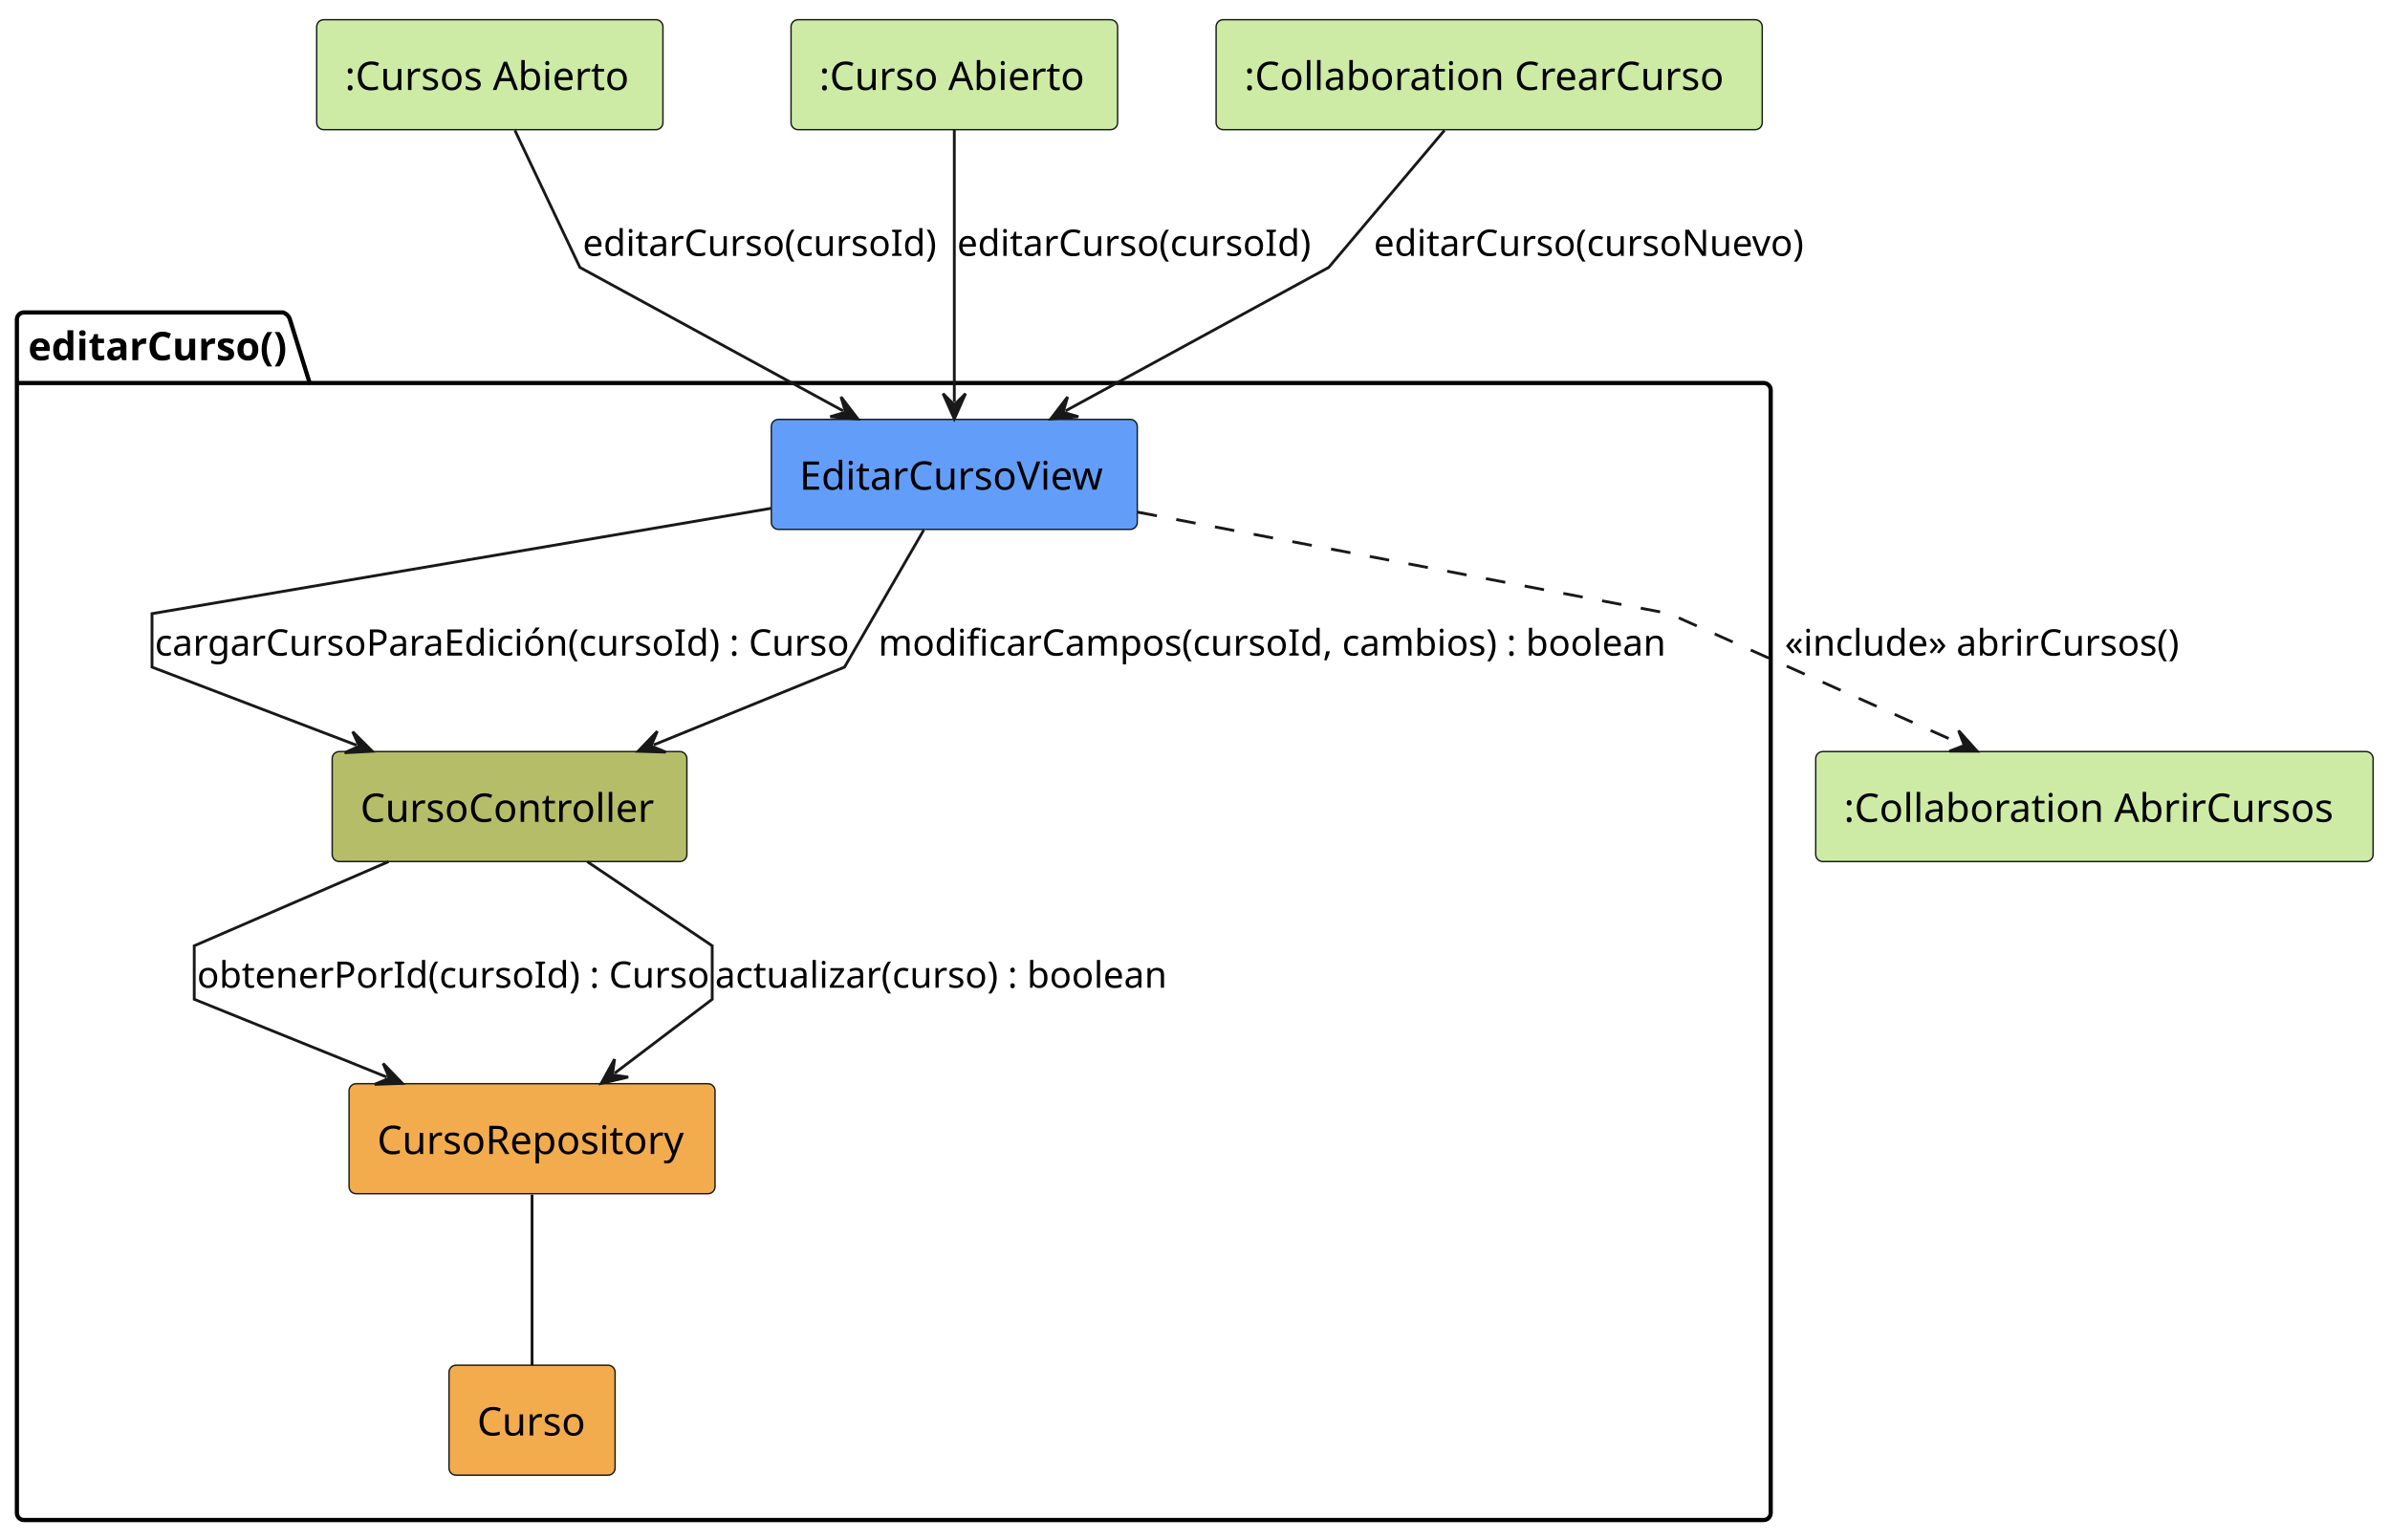
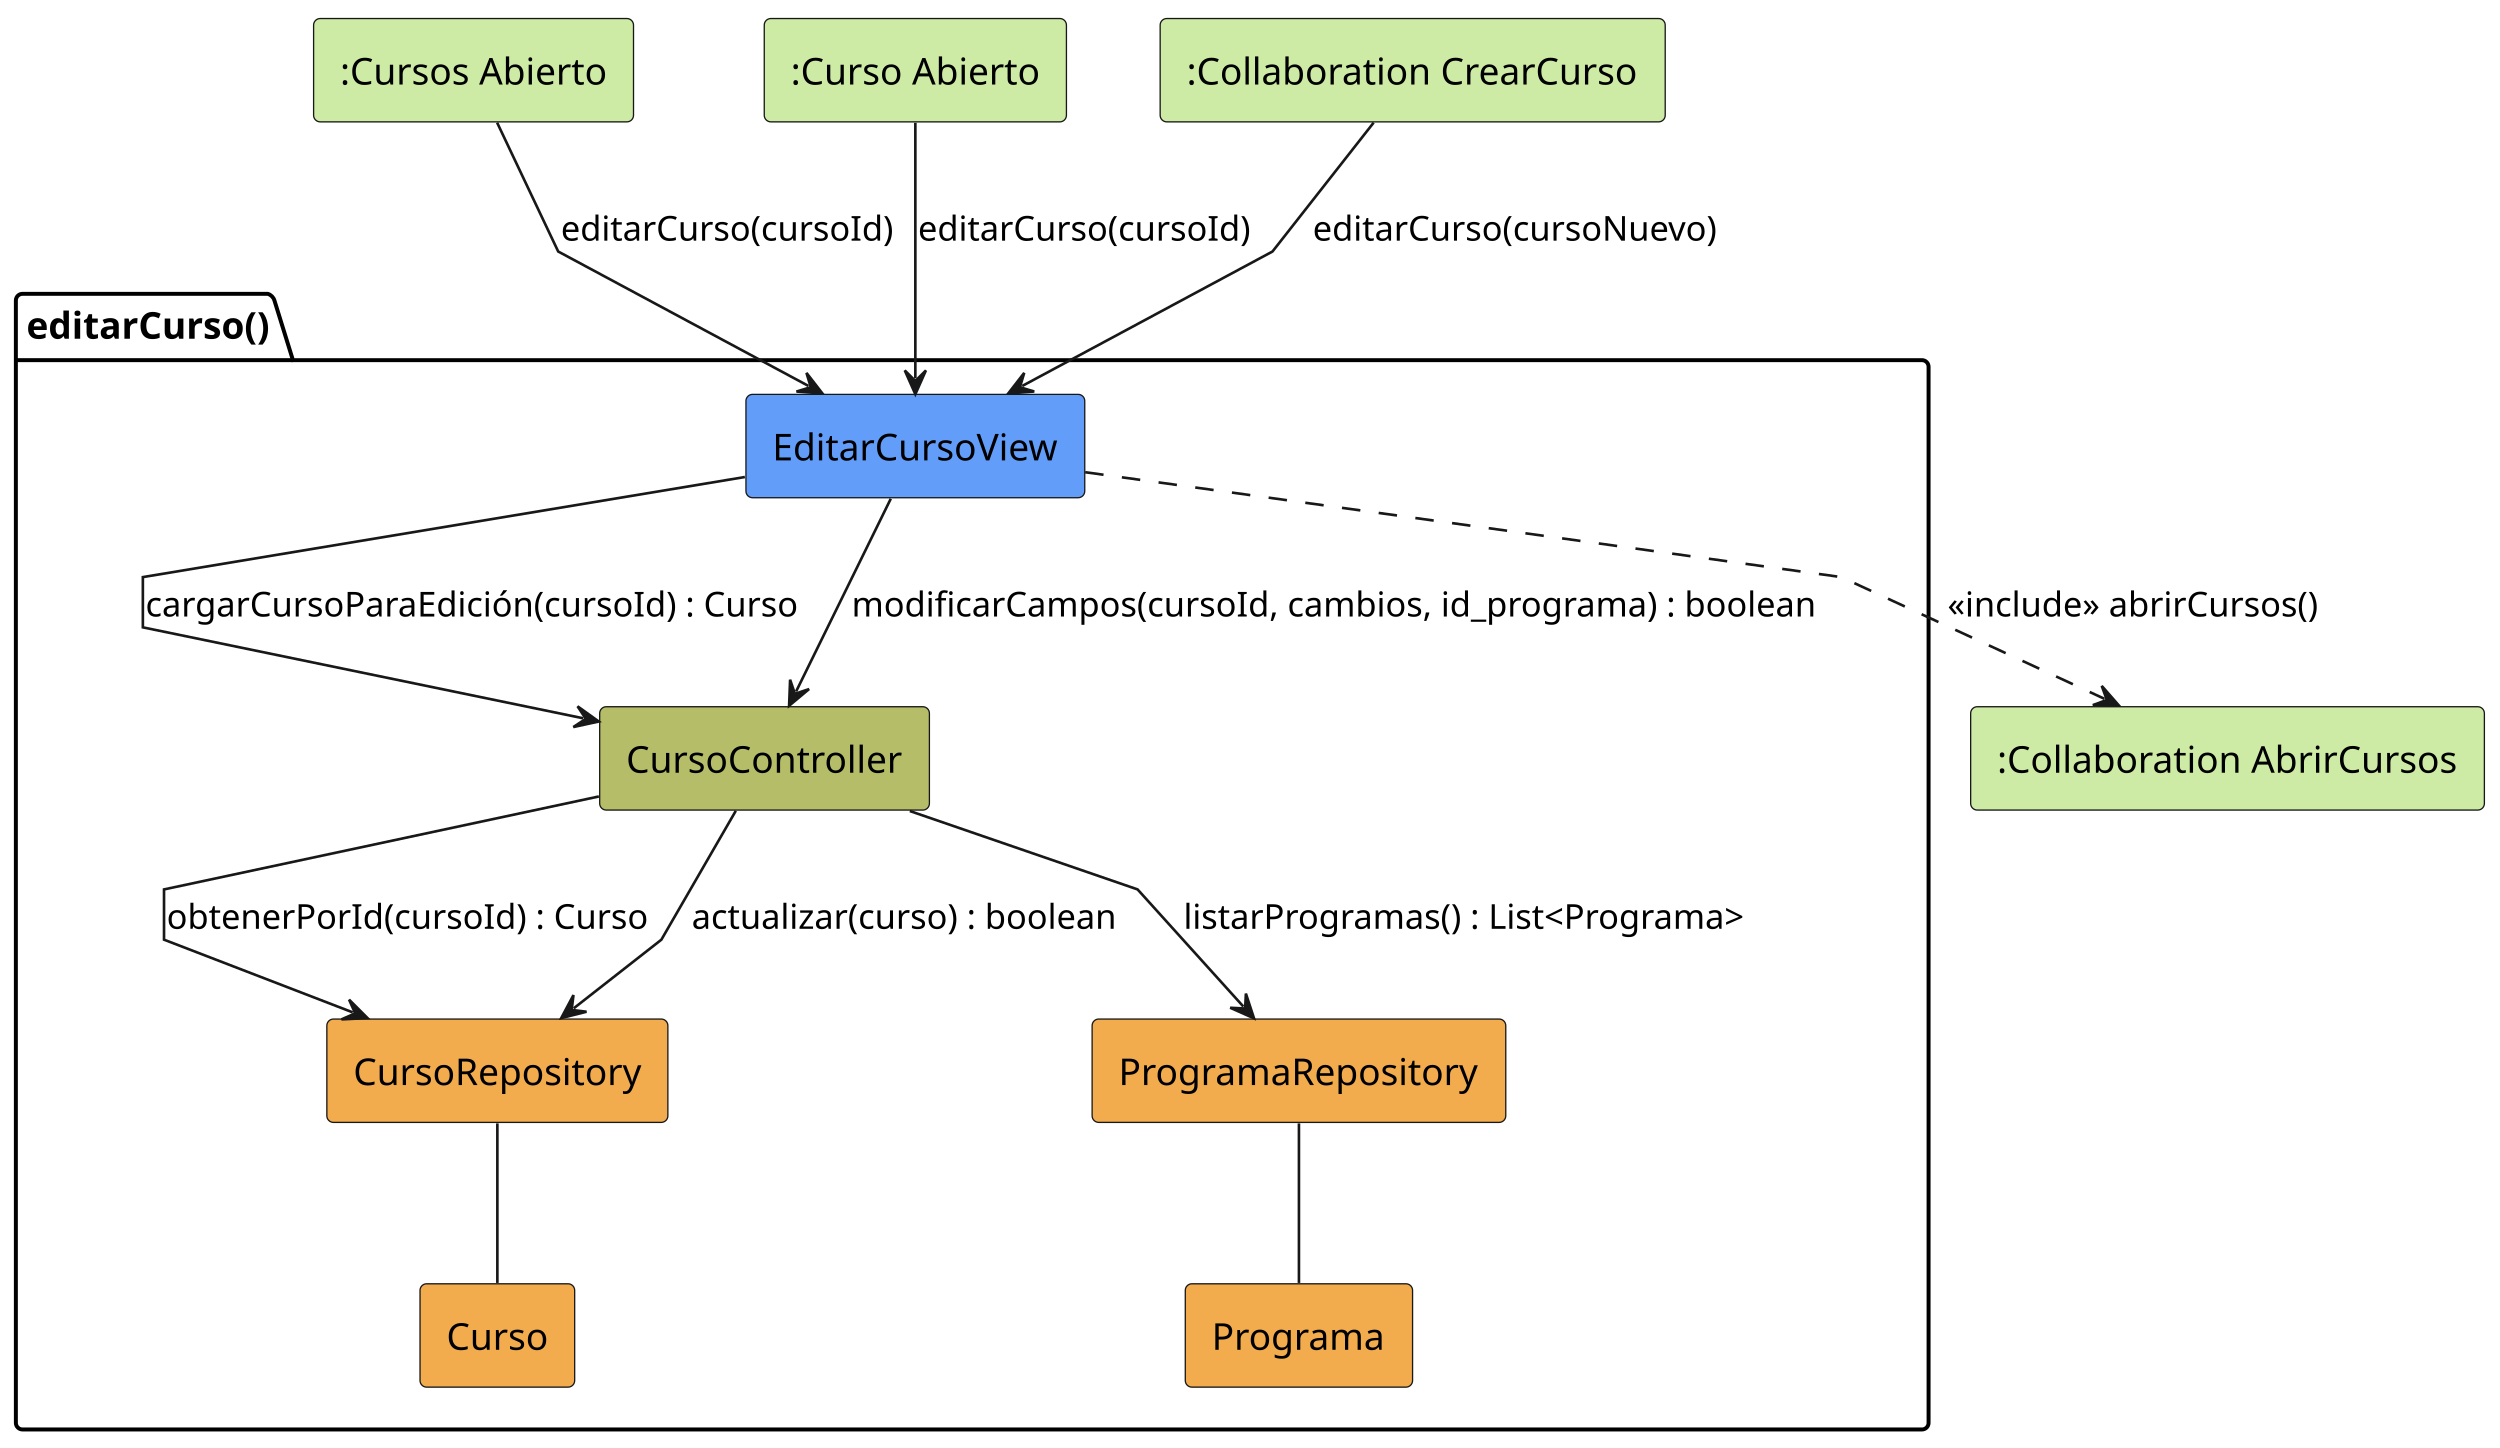
- <svg xmlns="http://www.w3.org/2000/svg" contentStyleType="text/css" height="547px" preserveAspectRatio="none" style="width:849px;height:547px;background:#FFFFFF;" version="1.1" viewBox="0 0 849 547" width="849px" zoomAndPan="magnify">
+ <svg xmlns="http://www.w3.org/2000/svg" contentStyleType="text/css" data-diagram-type="DESCRIPTION" height="547px" preserveAspectRatio="none" style="width:945px;height:547px;background:#FFFFFF;" version="1.1" viewBox="0 0 945 547" width="945px" zoomAndPan="magnify">
  <defs />
  <g>
-     <g id="cluster_editarCurso">
-       <path d="M8.5,111 L100.5,111 A3.75,3.75 0 0 1 103,113.5 L110,136.068 L626.5,136.068 A2.5,2.5 0 0 1 629,138.568 L629,537.5 A2.5,2.5 0 0 1 626.5,540 L8.5,540 A2.5,2.5 0 0 1 6,537.5 L6,113.5 A2.5,2.5 0 0 1 8.5,111 " fill="none" style="stroke:#000000;stroke-width:1.5;" />
-       <line style="stroke:#000000;stroke-width:1.5;" x1="6" x2="110" y1="136.068" y2="136.068" />
-       <text fill="#000000" font-family="sans-serif" font-size="14" font-weight="bold" lengthAdjust="spacing" textLength="91" x="10" y="127.966">editarCurso()</text>
+     <g class="cluster" data-qualified-name="editarCurso" data-source-line="8" id="ent0006">
+       <path d="M8.5,111.07 L101.228,111.07 A3.75,3.75 0 0 1 103.728,113.57 L110.728,136.138 L726.5,136.138 A2.5,2.5 0 0 1 729,138.638 L729,537.84 A2.5,2.5 0 0 1 726.5,540.34 L8.5,540.34 A2.5,2.5 0 0 1 6,537.84 L6,113.57 A2.5,2.5 0 0 1 8.5,111.07" fill="none" style="stroke:#000000;stroke-width:1.5;" />
+       <line style="stroke:#000000;stroke-width:1.5;" x1="6" x2="110.728" y1="136.138" y2="136.138" />
+       <text fill="#000000" font-family="sans-serif" font-size="14" font-weight="bold" lengthAdjust="spacing" textLength="91.728" x="10" y="128.036">editarCurso()</text>
    </g>
-     <g id="elem_EditarCursoView">
-       <rect fill="#629EF9" height="39.068" rx="2.5" ry="2.5" style="stroke:#181818;stroke-width:0.5;" width="130" x="274" y="149" />
-       <text fill="#000000" font-family="sans-serif" font-size="14" lengthAdjust="spacing" textLength="110" x="284" y="173.966">EditarCursoView</text>
+     <g class="entity" data-qualified-name="editarCurso.EditarCursoView" data-source-line="9" id="ent0007">
+       <rect fill="#629EF9" height="39.068" rx="2.5" ry="2.5" style="stroke:#181818;stroke-width:0.5;" width="128.066" x="281.97" y="149.07" />
+       <text fill="#000000" font-family="sans-serif" font-size="14" lengthAdjust="spacing" textLength="108.066" x="291.97" y="174.036">EditarCursoView</text>
    </g>
-     <g id="elem_CursoController">
-       <rect fill="#B5BD68" height="39.068" rx="2.5" ry="2.5" style="stroke:#181818;stroke-width:0.5;" width="126" x="118" y="267" />
-       <text fill="#000000" font-family="sans-serif" font-size="14" lengthAdjust="spacing" textLength="106" x="128" y="291.966">CursoController</text>
+     <g class="entity" data-qualified-name="editarCurso.CursoController" data-source-line="10" id="ent0008">
+       <rect fill="#B5BD68" height="39.068" rx="2.5" ry="2.5" style="stroke:#181818;stroke-width:0.5;" width="124.636" x="226.68" y="267.14" />
+       <text fill="#000000" font-family="sans-serif" font-size="14" lengthAdjust="spacing" textLength="104.636" x="236.68" y="292.106">CursoController</text>
    </g>
-     <g id="elem_CursoRepository">
-       <rect fill="#F2AC4E" height="39.068" rx="2.5" ry="2.5" style="stroke:#181818;stroke-width:0.5;" width="130" x="124" y="385" />
-       <text fill="#000000" font-family="sans-serif" font-size="14" lengthAdjust="spacing" textLength="110" x="134" y="409.966">CursoRepository</text>
+     <g class="entity" data-qualified-name="editarCurso.CursoRepository" data-source-line="11" id="ent0009">
+       <rect fill="#F2AC4E" height="39.068" rx="2.5" ry="2.5" style="stroke:#181818;stroke-width:0.5;" width="128.906" x="123.55" y="385.2" />
+       <text fill="#000000" font-family="sans-serif" font-size="14" lengthAdjust="spacing" textLength="108.906" x="133.55" y="410.166">CursoRepository</text>
    </g>
-     <g id="elem_Curso">
-       <rect fill="#F2AC4E" height="39.068" rx="2.5" ry="2.5" style="stroke:#181818;stroke-width:0.5;" width="59" x="159.5" y="485" />
-       <text fill="#000000" font-family="sans-serif" font-size="14" lengthAdjust="spacing" textLength="39" x="169.5" y="509.966">Curso</text>
+     <g class="entity" data-qualified-name="editarCurso.ProgramaRepository" data-source-line="12" id="ent0010">
+       <rect fill="#F2AC4E" height="39.068" rx="2.5" ry="2.5" style="stroke:#181818;stroke-width:0.5;" width="156.359" x="412.82" y="385.2" />
+       <text fill="#000000" font-family="sans-serif" font-size="14" lengthAdjust="spacing" textLength="136.359" x="422.82" y="410.166">ProgramaRepository</text>
    </g>
-     <g id="elem_CursosAbierto">
-       <rect fill="#CDEBA5" height="39.068" rx="2.5" ry="2.5" style="stroke:#181818;stroke-width:0.5;" width="123" x="112.5" y="7" />
-       <text fill="#000000" font-family="sans-serif" font-size="14" lengthAdjust="spacing" textLength="103" x="122.5" y="31.966">:Cursos Abierto</text>
+     <g class="entity" data-qualified-name="editarCurso.Curso" data-source-line="13" id="ent0011">
+       <rect fill="#F2AC4E" height="39.068" rx="2.5" ry="2.5" style="stroke:#181818;stroke-width:0.5;" width="58.458" x="158.77" y="485.27" />
+       <text fill="#000000" font-family="sans-serif" font-size="14" lengthAdjust="spacing" textLength="38.458" x="168.77" y="510.236">Curso</text>
    </g>
-     <g id="elem_CursoAbierto">
-       <rect fill="#CDEBA5" height="39.068" rx="2.5" ry="2.5" style="stroke:#181818;stroke-width:0.5;" width="116" x="281" y="7" />
-       <text fill="#000000" font-family="sans-serif" font-size="14" lengthAdjust="spacing" textLength="96" x="291" y="31.966">:Curso Abierto</text>
+     <g class="entity" data-qualified-name="editarCurso.Programa" data-source-line="14" id="ent0012">
+       <rect fill="#F2AC4E" height="39.068" rx="2.5" ry="2.5" style="stroke:#181818;stroke-width:0.5;" width="85.912" x="448.04" y="485.27" />
+       <text fill="#000000" font-family="sans-serif" font-size="14" lengthAdjust="spacing" textLength="65.912" x="458.04" y="510.236">Programa</text>
    </g>
-     <g id="elem_CrearCurso">
-       <rect fill="#CDEBA5" height="39.068" rx="2.5" ry="2.5" style="stroke:#181818;stroke-width:0.5;" width="194" x="432" y="7" />
-       <text fill="#000000" font-family="sans-serif" font-size="14" lengthAdjust="spacing" textLength="174" x="442" y="31.966">:Collaboration CrearCurso</text>
+     <g class="entity" data-qualified-name="CursosAbierto" data-source-line="3" id="ent0002">
+       <rect fill="#CDEBA5" height="39.068" rx="2.5" ry="2.5" style="stroke:#181818;stroke-width:0.5;" width="120.926" x="118.54" y="7" />
+       <text fill="#000000" font-family="sans-serif" font-size="14" lengthAdjust="spacing" textLength="100.926" x="128.54" y="31.966">:Cursos Abierto</text>
    </g>
-     <g id="elem_AbrirCursos">
-       <rect fill="#CDEBA5" height="39.068" rx="2.5" ry="2.5" style="stroke:#181818;stroke-width:0.5;" width="198" x="645" y="267" />
-       <text fill="#000000" font-family="sans-serif" font-size="14" lengthAdjust="spacing" textLength="178" x="655" y="291.966">:Collaboration AbrirCursos</text>
+     <g class="entity" data-qualified-name="CursoAbierto" data-source-line="4" id="ent0003">
+       <rect fill="#CDEBA5" height="39.068" rx="2.5" ry="2.5" style="stroke:#181818;stroke-width:0.5;" width="114.22" x="288.89" y="7" />
+       <text fill="#000000" font-family="sans-serif" font-size="14" lengthAdjust="spacing" textLength="94.22" x="298.89" y="31.966">:Curso Abierto</text>
    </g>
-     <g id="link_CursosAbierto_EditarCursoView">
-       <path d="M182.91,46.3 C192.38,66.28 206,95 206,95 C206,95 260.072,124.479 299.482,145.959 " fill="none" id="CursosAbierto-to-EditarCursoView" style="stroke:#181818;stroke-width:1.0;" />
-       <polygon fill="#181818" points="304.75,148.83,298.762,141.011,300.36,146.437,294.933,148.035,304.75,148.83" style="stroke:#181818;stroke-width:1.0;" />
-       <text fill="#000000" font-family="sans-serif" font-size="13" lengthAdjust="spacing" textLength="123" x="207" y="90.897">editarCurso(cursoId)</text>
+     <g class="entity" data-qualified-name="CrearCurso" data-source-line="5" id="ent0004">
+       <rect fill="#CDEBA5" height="39.068" rx="2.5" ry="2.5" style="stroke:#181818;stroke-width:0.5;" width="190.911" x="438.54" y="7" />
+       <text fill="#000000" font-family="sans-serif" font-size="14" lengthAdjust="spacing" textLength="170.911" x="448.54" y="31.966">:Collaboration CrearCurso</text>
    </g>
-     <g id="link_CursoAbierto_EditarCursoView">
-       <path d="M339,46.09 C339,72.87 339,116.01 339,142.83 " fill="none" id="CursoAbierto-to-EditarCursoView" style="stroke:#181818;stroke-width:1.0;" />
-       <polygon fill="#181818" points="339,148.83,343,139.83,339,143.83,335,139.83,339,148.83" style="stroke:#181818;stroke-width:1.0;" />
-       <text fill="#000000" font-family="sans-serif" font-size="13" lengthAdjust="spacing" textLength="123" x="340" y="90.897">editarCurso(cursoId)</text>
+     <g class="entity" data-qualified-name="AbrirCursos" data-source-line="6" id="ent0005">
+       <rect fill="#CDEBA5" height="39.068" rx="2.5" ry="2.5" style="stroke:#181818;stroke-width:0.5;" width="194.187" x="744.91" y="267.14" />
+       <text fill="#000000" font-family="sans-serif" font-size="14" lengthAdjust="spacing" textLength="174.187" x="754.91" y="292.106">:Collaboration AbrirCursos</text>
    </g>
-     <g id="link_CrearCurso_EditarCursoView">
-       <path d="M513.12,46.3 C496.26,66.28 472,95 472,95 C472,95 417.928,124.479 378.518,145.959 " fill="none" id="CrearCurso-to-EditarCursoView" style="stroke:#181818;stroke-width:1.0;" />
-       <polygon fill="#181818" points="373.25,148.83,383.067,148.035,377.64,146.437,379.238,141.011,373.25,148.83" style="stroke:#181818;stroke-width:1.0;" />
-       <text fill="#000000" font-family="sans-serif" font-size="13" lengthAdjust="spacing" textLength="151" x="488" y="90.897">editarCurso(cursoNuevo)</text>
+     <g class="link" data-entity-1="ent0002" data-entity-2="ent0007" data-link-type="dependency" data-source-line="17" id="lnk13">
+       <path d="M187.91,46.35 C197.38,66.33 211,95.07 211,95.07 C211,95.07 265.594,124.4 305.594,145.89" fill="none" id="CursosAbierto-to-EditarCursoView" style="stroke:#181818;stroke-width:1;" />
+       <polygon fill="#181818" points="310.88,148.73,304.845,140.947,306.475,146.364,301.059,147.994,310.88,148.73" style="stroke:#181818;stroke-width:1;" />
+       <text fill="#000000" font-family="sans-serif" font-size="13" lengthAdjust="spacing" textLength="125.684" x="212" y="90.967">editarCurso(cursoId)</text>
    </g>
-     <g id="link_EditarCursoView_CursoController">
-       <path d="M273.97,180.57 C189.86,194.88 54,218 54,218 C54,218 54,237 54,237 C54,237 90.845,251.069 126.655,264.749 " fill="none" id="EditarCursoView-to-CursoController" style="stroke:#181818;stroke-width:1.0;" />
-       <polygon fill="#181818" points="132.26,266.89,125.28,259.942,127.589,265.106,122.425,267.415,132.26,266.89" style="stroke:#181818;stroke-width:1.0;" />
-       <text fill="#000000" font-family="sans-serif" font-size="13" lengthAdjust="spacing" textLength="240" x="55" y="232.897">cargarCursoParaEdición(cursoId) : Curso</text>
+     <g class="link" data-entity-1="ent0003" data-entity-2="ent0007" data-link-type="dependency" data-source-line="18" id="lnk14">
+       <path d="M346,46.42 C346,73.31 346,116.29 346,143.01" fill="none" id="CursoAbierto-to-EditarCursoView" style="stroke:#181818;stroke-width:1;" />
+       <polygon fill="#181818" points="346,149.01,350,140.01,346,144.01,342,140.01,346,149.01" style="stroke:#181818;stroke-width:1;" />
+       <text fill="#000000" font-family="sans-serif" font-size="13" lengthAdjust="spacing" textLength="125.684" x="347" y="90.967">editarCurso(cursoId)</text>
    </g>
-     <g id="link_EditarCursoView_CursoController">
-       <path d="M328.14,188.3 C316.6,208.28 300,237 300,237 C300,237 265.786,250.945 232.226,264.625 " fill="none" id="EditarCursoView-to-CursoController-1" style="stroke:#181818;stroke-width:1.0;" />
-       <polygon fill="#181818" points="226.67,266.89,236.514,267.197,231.3,265.003,233.494,259.789,226.67,266.89" style="stroke:#181818;stroke-width:1.0;" />
-       <text fill="#000000" font-family="sans-serif" font-size="13" lengthAdjust="spacing" textLength="272" x="312" y="232.897">modificarCampos(cursoId, cambios) : boolean</text>
+     <g class="link" data-entity-1="ent0004" data-entity-2="ent0007" data-link-type="dependency" data-source-line="19" id="lnk15">
+       <path d="M519.24,46.35 C503.55,66.33 481,95.07 481,95.07 C481,95.07 426.406,124.4 386.406,145.89" fill="none" id="CrearCurso-to-EditarCursoView" style="stroke:#181818;stroke-width:1;" />
+       <polygon fill="#181818" points="381.12,148.73,390.941,147.994,385.525,146.364,387.155,140.947,381.12,148.73" style="stroke:#181818;stroke-width:1;" />
+       <text fill="#000000" font-family="sans-serif" font-size="13" lengthAdjust="spacing" textLength="152.997" x="496.21" y="90.967">editarCurso(cursoNuevo)</text>
    </g>
-     <g id="link_CursoController_CursoRepository">
-       <path d="M138.02,306.11 C106.43,319.79 69,336 69,336 C69,336 69,355 69,355 C69,355 103.547,368.961 137.387,382.641 " fill="none" id="CursoController-to-CursoRepository" style="stroke:#181818;stroke-width:1.0;" />
-       <polygon fill="#181818" points="142.95,384.89,136.105,377.808,138.314,383.016,133.107,385.225,142.95,384.89" style="stroke:#181818;stroke-width:1.0;" />
-       <text fill="#000000" font-family="sans-serif" font-size="13" lengthAdjust="spacing" textLength="178" x="70" y="350.897">obtenerPorId(cursoId) : Curso</text>
+     <g class="link" data-entity-1="ent0007" data-entity-2="ent0008" data-link-type="dependency" data-source-line="21" id="lnk16">
+       <path d="M281.56,180.31 C195.57,194.61 54,218.14 54,218.14 C54,218.14 54,237.14 54,237.14 C54,237.14 150.844,257.136 220.454,271.516" fill="none" id="EditarCursoView-to-CursoController" style="stroke:#181818;stroke-width:1;" />
+       <polygon fill="#181818" points="226.33,272.73,218.325,266.992,221.433,271.719,216.707,274.827,226.33,272.73" style="stroke:#181818;stroke-width:1;" />
+       <text fill="#000000" font-family="sans-serif" font-size="13" lengthAdjust="spacing" textLength="247.052" x="55" y="233.037">cargarCursoParaEdición(cursoId) : Curso</text>
    </g>
-     <g id="link_CursoController_CursoRepository">
-       <path d="M208.63,306.11 C228.94,319.79 253,336 253,336 C253,336 253,355 253,355 C253,355 236.392,367.586 218.342,381.266 " fill="none" id="CursoController-to-CursoRepository-1" style="stroke:#181818;stroke-width:1.0;" />
-       <polygon fill="#181818" points="213.56,384.89,223.149,382.642,217.545,381.87,218.317,376.266,213.56,384.89" style="stroke:#181818;stroke-width:1.0;" />
-       <text fill="#000000" font-family="sans-serif" font-size="13" lengthAdjust="spacing" textLength="156" x="254" y="350.897">actualizar(curso) : boolean</text>
+     <g class="link" data-entity-1="ent0007" data-entity-2="ent0008" data-link-type="dependency" data-source-line="26" id="lnk19">
+       <path d="M336.72,188.51 C326.12,210.09 311.525,239.805 300.925,261.385" fill="none" id="EditarCursoView-to-CursoController-1" style="stroke:#181818;stroke-width:1;" />
+       <polygon fill="#181818" points="298.28,266.77,305.838,260.455,300.484,262.282,298.658,256.928,298.28,266.77" style="stroke:#181818;stroke-width:1;" />
+       <text fill="#000000" font-family="sans-serif" font-size="13" lengthAdjust="spacing" textLength="365.079" x="321.91" y="233.037">modificarCampos(cursoId, cambios, id_programa) : boolean</text>
    </g>
-     <g id="link_CursoRepository_Curso">
-       <path d="M189,424.4 C189,441.86 189,467.66 189,484.99 " fill="none" id="CursoRepository-Curso" style="stroke:#181818;stroke-width:1.0;" />
+     <g class="link" data-entity-1="ent0008" data-entity-2="ent0009" data-link-type="dependency" data-source-line="23" id="lnk17">
+       <path d="M226.37,301.06 C159.18,315.43 62,336.2 62,336.2 C62,336.2 62,355.2 62,355.2 C62,355.2 97.951,369.054 133.321,382.674" fill="none" id="CursoController-to-CursoRepository" style="stroke:#181818;stroke-width:1;" />
+       <polygon fill="#181818" points="138.92,384.83,131.959,377.863,134.254,383.033,129.084,385.329,138.92,384.83" style="stroke:#181818;stroke-width:1;" />
+       <text fill="#000000" font-family="sans-serif" font-size="13" lengthAdjust="spacing" textLength="182.013" x="63" y="351.097">obtenerPorId(cursoId) : Curso</text>
    </g>
-     <g id="link_EditarCursoView_AbrirCursos">
-       <path d="M404.08,181.93 C479.34,196.3 593,218 593,218 C593,218 652.162,244.452 696.862,264.432 " fill="none" id="EditarCursoView-to-AbrirCursos" style="stroke:#181818;stroke-width:1.0;stroke-dasharray:7.0,7.0;" />
-       <polygon fill="#181818" points="702.34,266.88,695.756,259.556,697.775,264.84,692.491,266.859,702.34,266.88" style="stroke:#181818;stroke-width:1.0;" />
-       <text fill="#000000" font-family="sans-serif" font-size="13" lengthAdjust="spacing" textLength="137" x="634" y="232.897">«include» abrirCursos()</text>
+     <g class="link" data-entity-1="ent0008" data-entity-2="ent0009" data-link-type="dependency" data-source-line="28" id="lnk20">
+       <path d="M278.14,306.48 C266.6,326.46 250,355.2 250,355.2 C250,355.2 234.286,367.513 216.876,381.133" fill="none" id="CursoController-to-CursoRepository-1" style="stroke:#181818;stroke-width:1;" />
+       <polygon fill="#181818" points="212.15,384.83,221.703,382.435,216.088,381.749,216.774,376.134,212.15,384.83" style="stroke:#181818;stroke-width:1;" />
+       <text fill="#000000" font-family="sans-serif" font-size="13" lengthAdjust="spacing" textLength="160.55" x="261.46" y="351.097">actualizar(curso) : boolean</text>
+     </g>
+     <g class="link" data-entity-1="ent0008" data-entity-2="ent0010" data-link-type="dependency" data-source-line="24" id="lnk18">
+       <path d="M343.92,306.57 C383.51,320.2 430,336.2 430,336.2 C430,336.2 451.939,360.487 469.989,380.477" fill="none" id="CursoController-to-ProgramaRepository" style="stroke:#181818;stroke-width:1;" />
+       <polygon fill="#181818" points="474.01,384.93,470.947,375.57,470.659,381.219,465.01,380.931,474.01,384.93" style="stroke:#181818;stroke-width:1;" />
+       <text fill="#000000" font-family="sans-serif" font-size="13" lengthAdjust="spacing" textLength="212.927" x="447.36" y="351.097">listarProgramas() : List&lt;Programa&gt;</text>
+     </g>
+     <g class="link" data-entity-1="ent0009" data-entity-2="ent0011" data-link-type="association" data-source-line="30" id="lnk21">
+       <path d="M188,424.65 C188,442.01 188,467.61 188,484.96" fill="none" id="CursoRepository-Curso" style="stroke:#181818;stroke-width:1;" />
+     </g>
+     <g class="link" data-entity-1="ent0010" data-entity-2="ent0012" data-link-type="association" data-source-line="31" id="lnk22">
+       <path d="M491,424.65 C491,442.01 491,467.61 491,484.96" fill="none" id="ProgramaRepository-Programa" style="stroke:#181818;stroke-width:1;" />
+     </g>
+     <g class="link" data-entity-1="ent0007" data-entity-2="ent0005" data-link-type="dependency" data-source-line="33" id="lnk23">
+       <path d="M410.2,178.5 C511.24,192.52 696,218.14 696,218.14 C696,218.14 752.315,244.18 795.495,264.16" fill="none" id="EditarCursoView-to-AbrirCursos" style="stroke:#181818;stroke-width:1;stroke-dasharray:7,7;" />
+       <polygon fill="#181818" points="800.94,266.68,794.452,259.27,796.402,264.58,791.092,266.531,800.94,266.68" style="stroke:#181818;stroke-width:1;" />
+       <text fill="#000000" font-family="sans-serif" font-size="13" lengthAdjust="spacing" textLength="140.075" x="736.16" y="233.037">«include» abrirCursos()</text>
    </g>
  </g>
</svg>
